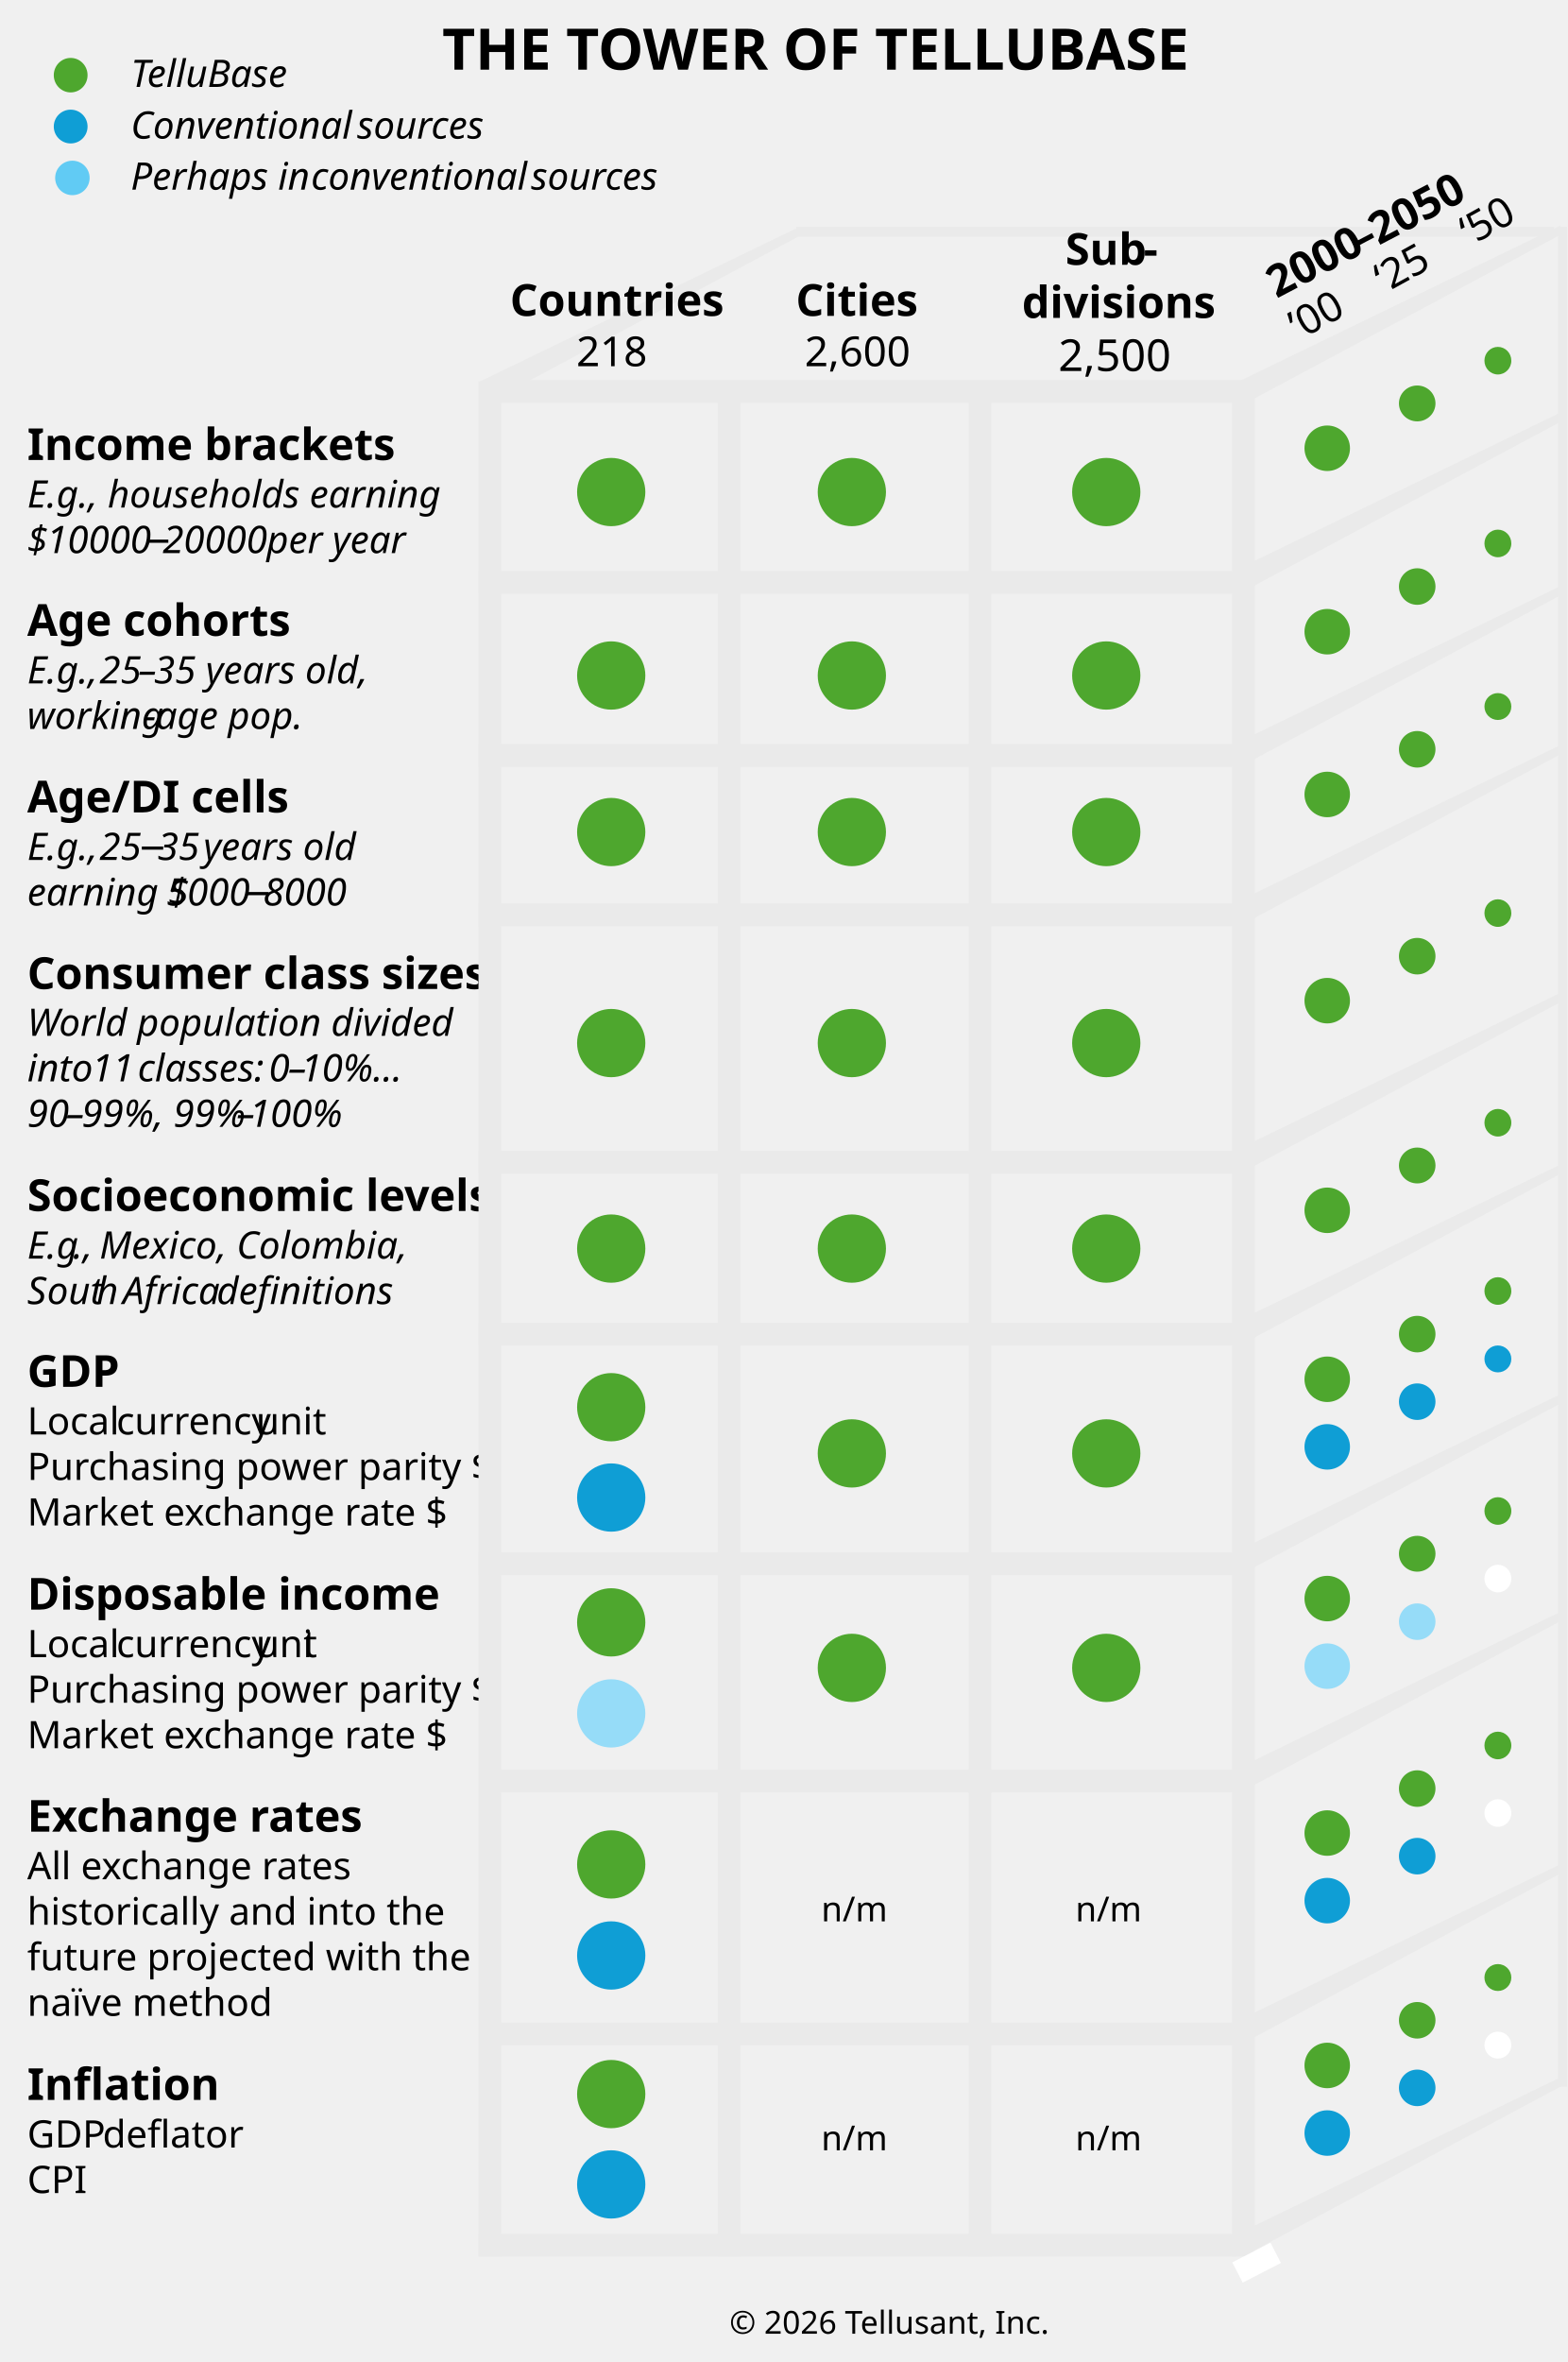
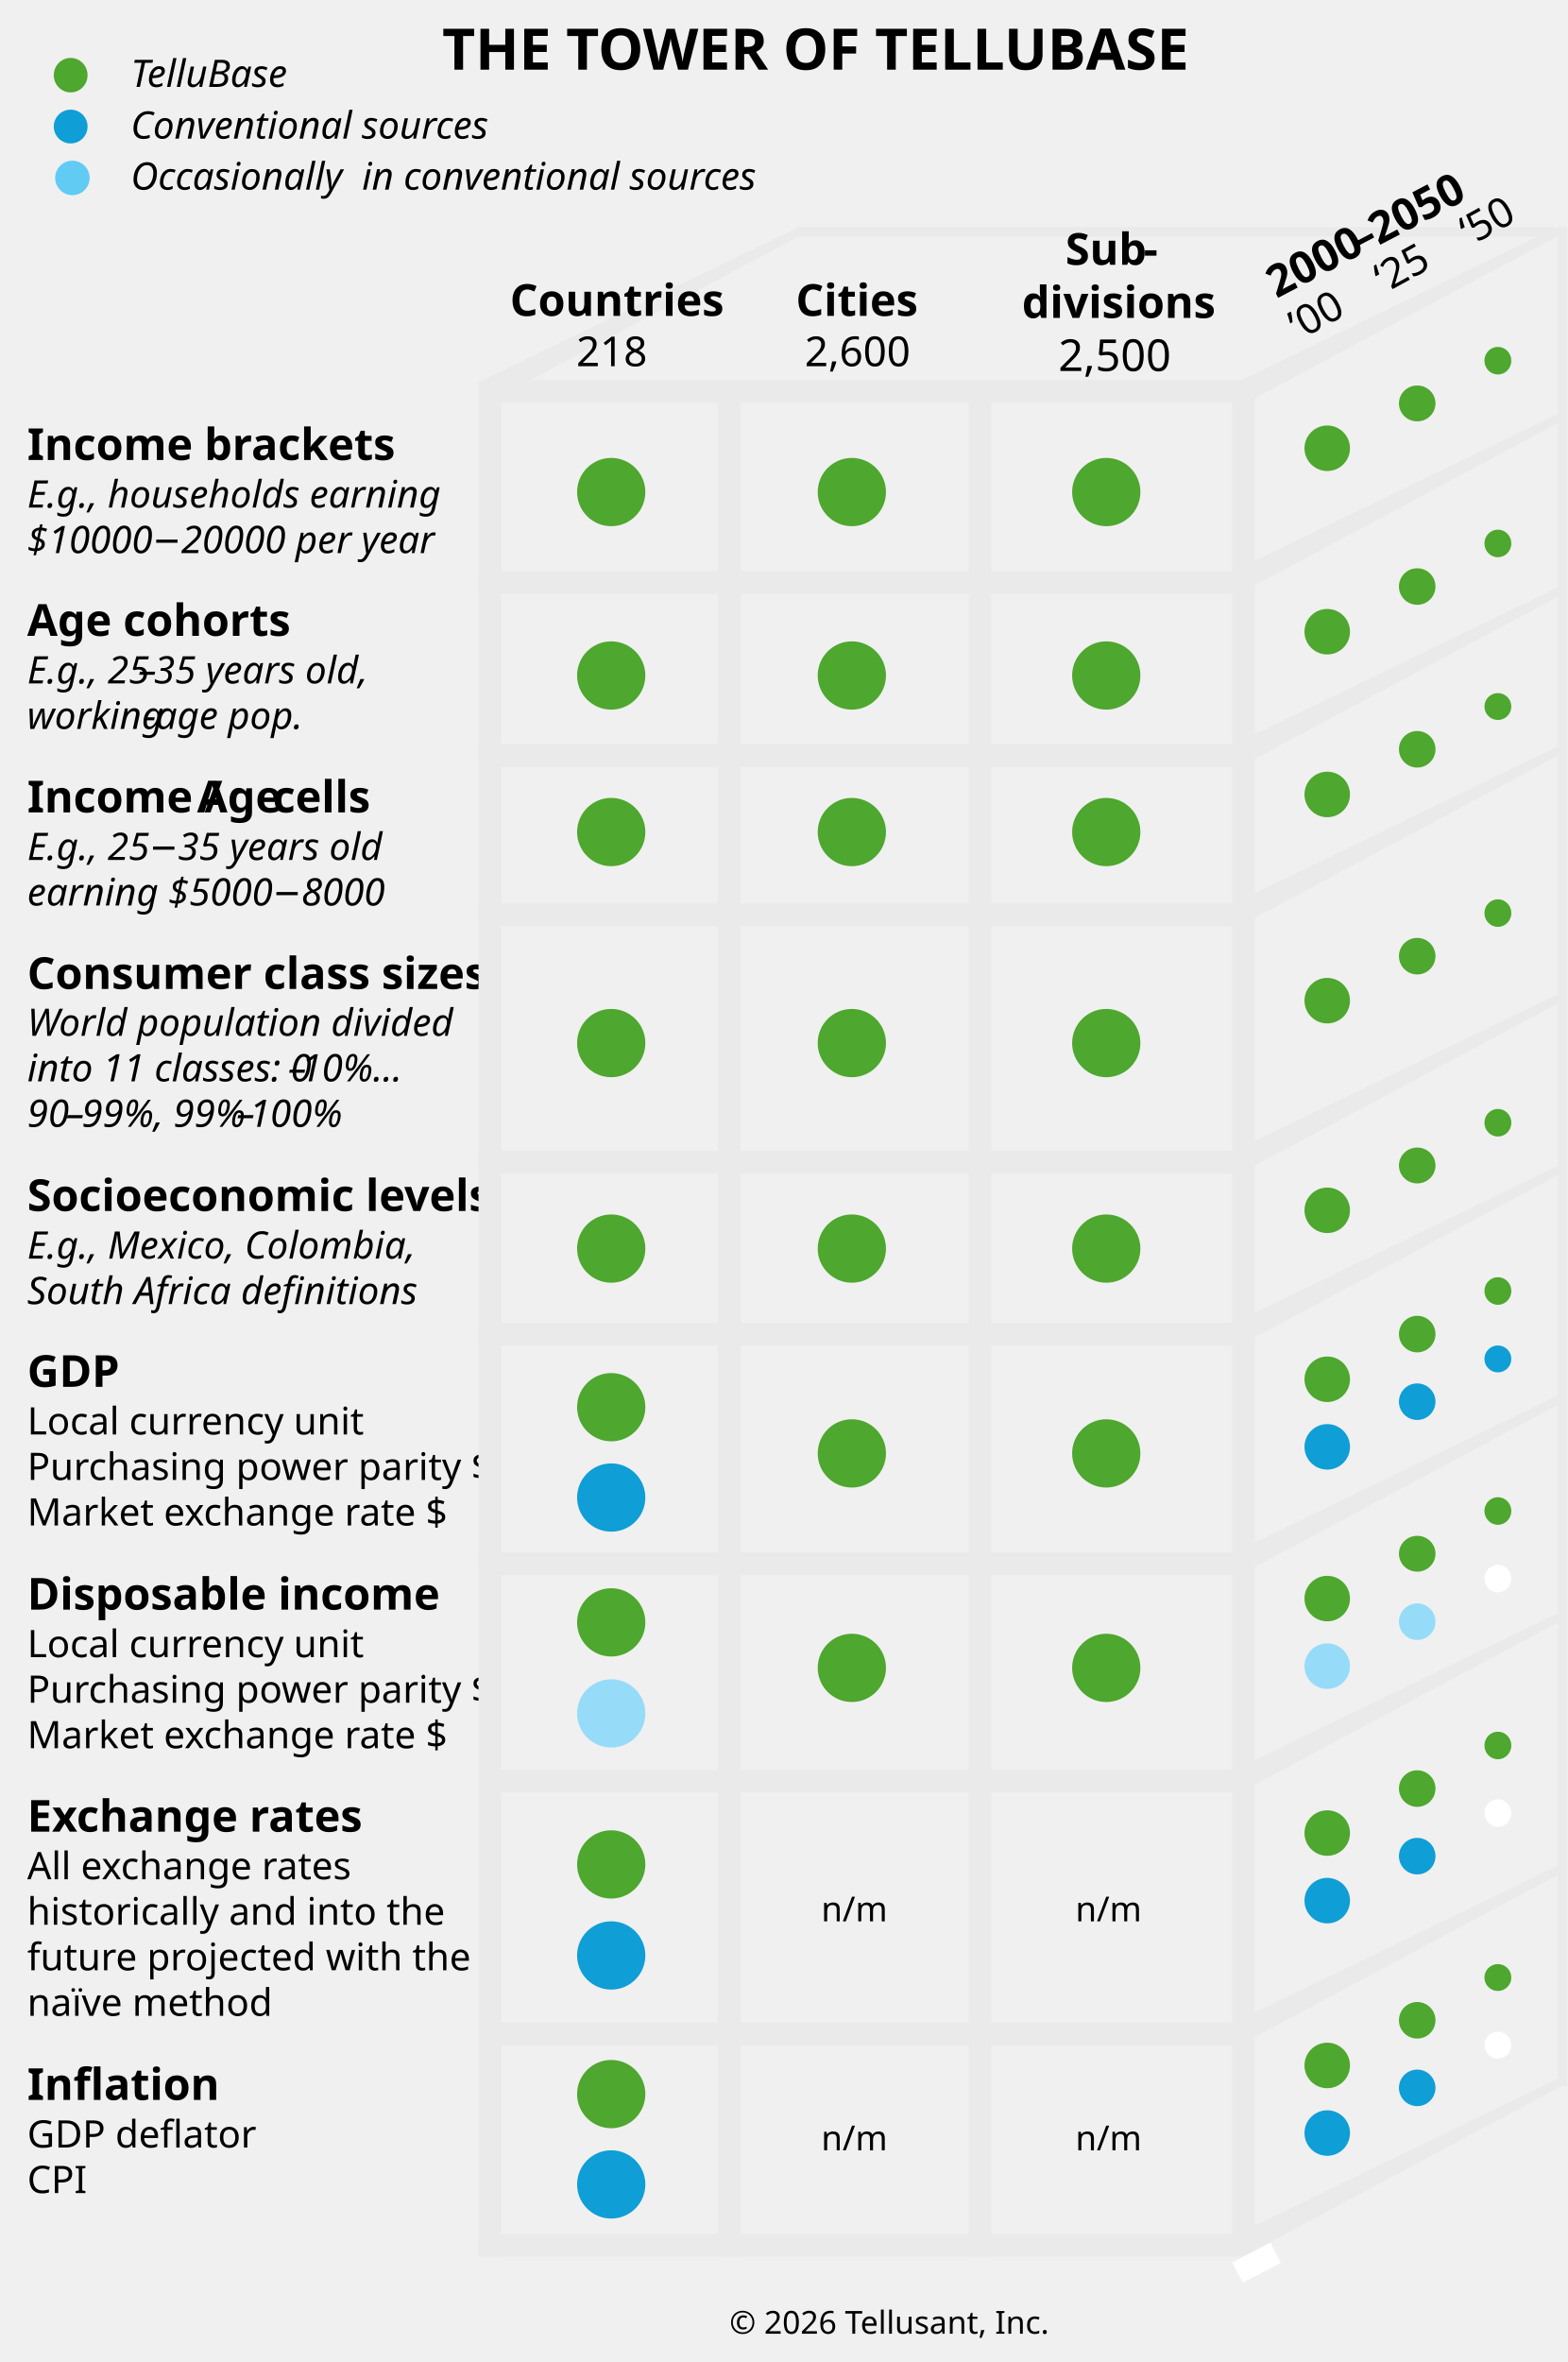
<svg xmlns="http://www.w3.org/2000/svg" width="2273" height="3425" xml:space="preserve" overflow="hidden">
  <g transform="translate(-102 -209)">
    <text font-family="Aptos,Aptos_MSFontService,sans-serif" font-weight="700" font-size="83" transform="matrix(1 0 0 1 743.343 310)">THE TOWER OF TELLUBASE</text>
    <path d="M180 392.5C180 378.969 190.969 368 204.5 368 218.031 368 229 378.969 229 392.5 229 406.031 218.031 417 204.5 417 190.969 417 180 406.031 180 392.5Z" fill="#0F9ED5" fill-rule="evenodd" />
-     <text font-family="Aptos,Aptos_MSFontService,sans-serif" font-style="italic" font-weight="400" font-size="55" transform="matrix(1 0 0 1 291.638 410)">Conventional </text>
-     <text font-family="Aptos,Aptos_MSFontService,sans-serif" font-style="italic" font-weight="400" font-size="55" transform="matrix(1 0 0 1 619.965 410)">sources</text>
+     <text font-family="Aptos,Aptos_MSFontService,sans-serif" font-style="italic" font-weight="400" font-size="55" transform="matrix(1 0 0 1 291.638 410)">Conventional sources</text>
    <path d="M180 318C180 304.193 190.969 293 204.5 293 218.031 293 229 304.193 229 318 229 331.807 218.031 343 204.5 343 190.969 343 180 331.807 180 318Z" fill="#4EA72E" fill-rule="evenodd" />
    <text font-family="Aptos,Aptos_MSFontService,sans-serif" font-style="italic" font-weight="400" font-size="55" transform="matrix(1 0 0 1 291.638 335)">TelluBase</text>
    <path d="M182 467C182 453.193 193.193 442 207 442 220.807 442 232 453.193 232 467 232 480.807 220.807 492 207 492 193.193 492 182 480.807 182 467Z" fill="#61CBF4" fill-rule="evenodd" />
-     <text font-family="Aptos,Aptos_MSFontService,sans-serif" font-style="italic" font-weight="400" font-size="55" transform="matrix(1 0 0 1 291.638 484)">Perhaps in </text>
-     <text font-family="Aptos,Aptos_MSFontService,sans-serif" font-style="italic" font-weight="400" font-size="55" transform="matrix(1 0 0 1 553.117 484)">conventional</text>
-     <text font-family="Aptos,Aptos_MSFontService,sans-serif" font-style="italic" font-weight="400" font-size="55" transform="matrix(1 0 0 1 872.277 484)">sources</text>
+     <text font-family="Aptos,Aptos_MSFontService,sans-serif" font-style="italic" font-weight="400" font-size="55" transform="matrix(1 0 0 1 291.638 484)">Occasionally  in conventional sources</text>
    <text font-family="Aptos,Aptos_MSFontService,sans-serif" font-weight="400" font-size="46" transform="matrix(1 0 0 1 1160.05 3593)">© 2026 Tellusant, Inc.</text>
    <rect x="1257" y="538" width="1099" height="14" fill="#EAEAEA" />
    <text font-family="Aptos,Aptos_MSFontService,sans-serif" font-weight="700" font-size="64" transform="matrix(1 0 0 1 1256.21 667)">Cities</text>
    <text font-family="Aptos,Aptos_MSFontService,sans-serif" font-weight="400" font-size="60" transform="matrix(1 0 0 1 1269.08 740)">2,600</text>
    <text font-family="Aptos,Aptos_MSFontService,sans-serif" font-weight="700" font-size="64" transform="matrix(1 0 0 1 1647.24 593)">Sub</text>
    <text font-family="Aptos,Aptos_MSFontService,sans-serif" font-weight="700" font-size="64" transform="matrix(1 0 0 1 1760.68 593)">-</text>
    <text font-family="Aptos,Aptos_MSFontService,sans-serif" font-weight="700" font-size="64" transform="matrix(1 0 0 1 1584.22 670)">divisions</text>
    <text font-family="Aptos,Aptos_MSFontService,sans-serif" font-weight="400" font-size="64" transform="matrix(1 0 0 1 1636.93 747)">2,500</text>
    <text font-family="Aptos Narrow,Aptos Narrow_MSFontService,sans-serif" font-weight="700" font-stretch="semi-condensed" font-size="64" transform="matrix(1 0 0 1 141.479 2220)">GDP</text>
-     <text font-family="Aptos Narrow,Aptos Narrow_MSFontService,sans-serif" font-weight="400" font-stretch="semi-condensed" font-size="55" transform="matrix(1 0 0 1 141.479 2289)">Local </text>
-     <text font-family="Aptos Narrow,Aptos Narrow_MSFontService,sans-serif" font-weight="400" font-stretch="semi-condensed" font-size="55" transform="matrix(1 0 0 1 270.775 2289)">currency</text>
-     <text font-family="Aptos Narrow,Aptos Narrow_MSFontService,sans-serif" font-weight="400" font-stretch="semi-condensed" font-size="55" transform="matrix(1 0 0 1 473.358 2289)">unit</text>
+     <text font-family="Aptos Narrow,Aptos Narrow_MSFontService,sans-serif" font-weight="400" font-stretch="semi-condensed" font-size="55" transform="matrix(1 0 0 1 141.479 2289)">Local currency unit</text>
    <text font-family="Aptos Narrow,Aptos Narrow_MSFontService,sans-serif" font-weight="400" font-stretch="semi-condensed" font-size="55" transform="matrix(1 0 0 1 141.479 2355)">Purchasing power parity $</text>
    <text font-family="Aptos Narrow,Aptos Narrow_MSFontService,sans-serif" font-weight="400" font-stretch="semi-condensed" font-size="55" transform="matrix(1 0 0 1 141.479 2421)">Market exchange rate $</text>
    <text font-family="Aptos Narrow,Aptos Narrow_MSFontService,sans-serif" font-weight="700" font-stretch="semi-condensed" font-size="64" transform="matrix(1 0 0 1 141.479 2543)">Disposable income</text>
-     <text font-family="Aptos Narrow,Aptos Narrow_MSFontService,sans-serif" font-weight="400" font-stretch="semi-condensed" font-size="55" transform="matrix(1 0 0 1 141.479 2612)">Local </text>
-     <text font-family="Aptos Narrow,Aptos Narrow_MSFontService,sans-serif" font-weight="400" font-stretch="semi-condensed" font-size="55" transform="matrix(1 0 0 1 270.775 2612)">currency</text>
-     <text font-family="Aptos Narrow,Aptos Narrow_MSFontService,sans-serif" font-weight="400" font-stretch="semi-condensed" font-size="55" transform="matrix(1 0 0 1 473.358 2612)">uni</text>
-     <text font-family="Aptos Narrow,Aptos Narrow_MSFontService,sans-serif" font-weight="400" font-stretch="semi-condensed" font-size="55" transform="matrix(1 0 0 1 542.108 2612)">t</text>
+     <text font-family="Aptos Narrow,Aptos Narrow_MSFontService,sans-serif" font-weight="400" font-stretch="semi-condensed" font-size="55" transform="matrix(1 0 0 1 141.479 2612)">Local currency unit</text>
    <text font-family="Aptos Narrow,Aptos Narrow_MSFontService,sans-serif" font-weight="400" font-stretch="semi-condensed" font-size="55" transform="matrix(1 0 0 1 141.479 2678)">Purchasing power parity $</text>
    <text font-family="Aptos Narrow,Aptos Narrow_MSFontService,sans-serif" font-weight="400" font-stretch="semi-condensed" font-size="55" transform="matrix(1 0 0 1 141.479 2744)">Market exchange rate $</text>
    <text font-family="Aptos Narrow,Aptos Narrow_MSFontService,sans-serif" font-weight="700" font-stretch="semi-condensed" font-size="64" transform="matrix(1 0 0 1 141.479 876)">Income brackets</text>
    <text font-family="Aptos Narrow,Aptos Narrow_MSFontService,sans-serif" font-style="italic" font-weight="400" font-stretch="semi-condensed" font-size="55" transform="matrix(1 0 0 1 141.479 945)">E.g., households earning </text>
-     <text font-family="Aptos Narrow,Aptos Narrow_MSFontService,sans-serif" font-style="italic" font-weight="400" font-stretch="semi-condensed" font-size="55" transform="matrix(1 0 0 1 141.479 1011)">$</text>
-     <text font-family="Aptos Narrow,Aptos Narrow_MSFontService,sans-serif" font-style="italic" font-weight="400" font-stretch="semi-condensed" font-size="55" transform="matrix(1 0 0 1 169.552 1011)">10000</text>
-     <text font-family="Aptos Narrow,Aptos Narrow_MSFontService,sans-serif" font-style="italic" font-weight="400" font-stretch="semi-condensed" font-size="55" transform="matrix(1 0 0 1 309.917 1011)">−</text>
-     <text font-family="Aptos Narrow,Aptos Narrow_MSFontService,sans-serif" font-style="italic" font-weight="400" font-stretch="semi-condensed" font-size="55" transform="matrix(1 0 0 1 337.99 1011)">20000</text>
-     <text font-family="Aptos Narrow,Aptos Narrow_MSFontService,sans-serif" font-style="italic" font-weight="400" font-stretch="semi-condensed" font-size="55" transform="matrix(1 0 0 1 488.667 1011)">per year</text>
+     <text font-family="Aptos Narrow,Aptos Narrow_MSFontService,sans-serif" font-style="italic" font-weight="400" font-stretch="semi-condensed" font-size="55" transform="matrix(1 0 0 1 141.479 1011)">$10000−20000 per year</text>
    <text font-family="Aptos Narrow,Aptos Narrow_MSFontService,sans-serif" font-weight="700" font-stretch="semi-condensed" font-size="64" transform="matrix(1 0 0 1 141.479 1131)">Age cohorts</text>
-     <text font-family="Aptos Narrow,Aptos Narrow_MSFontService,sans-serif" font-style="italic" font-weight="400" font-stretch="semi-condensed" font-size="55" transform="matrix(1 0 0 1 141.479 1200)">E.g.,</text>
-     <text font-family="Aptos Narrow,Aptos Narrow_MSFontService,sans-serif" font-style="italic" font-weight="400" font-stretch="semi-condensed" font-size="55" transform="matrix(1 0 0 1 246.323 1200)">25</text>
+     <text font-family="Aptos Narrow,Aptos Narrow_MSFontService,sans-serif" font-style="italic" font-weight="400" font-stretch="semi-condensed" font-size="55" transform="matrix(1 0 0 1 141.479 1200)">E.g., 25</text>
    <text font-family="Aptos Narrow,Aptos Narrow_MSFontService,sans-serif" font-style="italic" font-weight="400" font-stretch="semi-condensed" font-size="55" transform="matrix(1 0 0 1 302.469 1200)">–</text>
    <text font-family="Aptos Narrow,Aptos Narrow_MSFontService,sans-serif" font-style="italic" font-weight="400" font-stretch="semi-condensed" font-size="55" transform="matrix(1 0 0 1 325.385 1200)">35 years old,</text>
    <text font-family="Aptos Narrow,Aptos Narrow_MSFontService,sans-serif" font-style="italic" font-weight="400" font-stretch="semi-condensed" font-size="55" transform="matrix(1 0 0 1 141.479 1266)">working</text>
    <text font-family="Aptos Narrow,Aptos Narrow_MSFontService,sans-serif" font-style="italic" font-weight="400" font-stretch="semi-condensed" font-size="55" transform="matrix(1 0 0 1 311.063 1266)">-</text>
    <text font-family="Aptos Narrow,Aptos Narrow_MSFontService,sans-serif" font-style="italic" font-weight="400" font-stretch="semi-condensed" font-size="55" transform="matrix(1 0 0 1 327.677 1266)">age pop.</text>
    <rect x="1143" y="762" width="33" height="2719" fill="#EAEAEA" />
    <rect x="2362" y="538" width="13" height="2697" fill="#EAEAEA" />
    <rect x="1889" y="762" width="33" height="2719" fill="#EAEAEA" />
    <rect x="1507" y="762" width="33" height="2719" fill="#EAEAEA" />
    <rect x="816" y="760" width="1099" height="33" fill="#EAEAEA" />
-     <text font-family="Aptos Narrow,Aptos Narrow_MSFontService,sans-serif" font-weight="700" font-stretch="semi-condensed" font-size="64" transform="matrix(1 0 0 1 141.479 1387)">Age/DI cells</text>
-     <text font-family="Aptos Narrow,Aptos Narrow_MSFontService,sans-serif" font-style="italic" font-weight="400" font-stretch="semi-condensed" font-size="55" transform="matrix(1 0 0 1 141.479 1456)">E.g., </text>
-     <text font-family="Aptos Narrow,Aptos Narrow_MSFontService,sans-serif" font-style="italic" font-weight="400" font-stretch="semi-condensed" font-size="55" transform="matrix(1 0 0 1 246.323 1456)">25</text>
-     <text font-family="Aptos Narrow,Aptos Narrow_MSFontService,sans-serif" font-style="italic" font-weight="400" font-stretch="semi-condensed" font-size="55" transform="matrix(1 0 0 1 302.469 1456)">−</text>
-     <text font-family="Aptos Narrow,Aptos Narrow_MSFontService,sans-serif" font-style="italic" font-weight="400" font-stretch="semi-condensed" font-size="55" transform="matrix(1 0 0 1 330.542 1456)">35 </text>
-     <text font-family="Aptos Narrow,Aptos Narrow_MSFontService,sans-serif" font-style="italic" font-weight="400" font-stretch="semi-condensed" font-size="55" transform="matrix(1 0 0 1 397 1456)">years old </text>
-     <text font-family="Aptos Narrow,Aptos Narrow_MSFontService,sans-serif" font-style="italic" font-weight="400" font-stretch="semi-condensed" font-size="55" transform="matrix(1 0 0 1 141.479 1522)">earning $</text>
-     <text font-family="Aptos Narrow,Aptos Narrow_MSFontService,sans-serif" font-style="italic" font-weight="400" font-stretch="semi-condensed" font-size="55" transform="matrix(1 0 0 1 343.146 1522)">5000</text>
-     <text font-family="Aptos Narrow,Aptos Narrow_MSFontService,sans-serif" font-style="italic" font-weight="400" font-stretch="semi-condensed" font-size="55" transform="matrix(1 0 0 1 455.438 1522)">−</text>
-     <text font-family="Aptos Narrow,Aptos Narrow_MSFontService,sans-serif" font-style="italic" font-weight="400" font-stretch="semi-condensed" font-size="55" transform="matrix(1 0 0 1 483.51 1522)">8000</text>
+     <text font-family="Aptos Narrow,Aptos Narrow_MSFontService,sans-serif" font-weight="700" font-stretch="semi-condensed" font-size="64" transform="matrix(1 0 0 1 141.479 1387)">Income / </text>
+     <text font-family="Aptos Narrow,Aptos Narrow_MSFontService,sans-serif" font-weight="700" font-stretch="semi-condensed" font-size="64" transform="matrix(1 0 0 1 387.833 1387)">Age </text>
+     <text font-family="Aptos Narrow,Aptos Narrow_MSFontService,sans-serif" font-weight="700" font-stretch="semi-condensed" font-size="64" transform="matrix(1 0 0 1 497.535 1387)">cells</text>
+     <text font-family="Aptos Narrow,Aptos Narrow_MSFontService,sans-serif" font-style="italic" font-weight="400" font-stretch="semi-condensed" font-size="55" transform="matrix(1 0 0 1 141.479 1456)">E.g., 25−35 years old </text>
+     <text font-family="Aptos Narrow,Aptos Narrow_MSFontService,sans-serif" font-style="italic" font-weight="400" font-stretch="semi-condensed" font-size="55" transform="matrix(1 0 0 1 141.479 1522)">earning $5000−8000</text>
    <text font-family="Aptos Narrow,Aptos Narrow_MSFontService,sans-serif" font-weight="700" font-stretch="semi-condensed" font-size="64" transform="matrix(1 0 0 1 141.479 1965)">Socioeconomic levels</text>
-     <text font-family="Aptos Narrow,Aptos Narrow_MSFontService,sans-serif" font-style="italic" font-weight="400" font-stretch="semi-condensed" font-size="55" transform="matrix(1 0 0 1 141.479 2034)">E.</text>
-     <text font-family="Aptos Narrow,Aptos Narrow_MSFontService,sans-serif" font-style="italic" font-weight="400" font-stretch="semi-condensed" font-size="55" transform="matrix(1 0 0 1 183.875 2034)">g</text>
-     <text font-family="Aptos Narrow,Aptos Narrow_MSFontService,sans-serif" font-style="italic" font-weight="400" font-stretch="semi-condensed" font-size="55" transform="matrix(1 0 0 1 207.938 2034)">.</text>
-     <text font-family="Aptos Narrow,Aptos Narrow_MSFontService,sans-serif" font-style="italic" font-weight="400" font-stretch="semi-condensed" font-size="55" transform="matrix(1 0 0 1 222.26 2034)">, </text>
-     <text font-family="Aptos Narrow,Aptos Narrow_MSFontService,sans-serif" font-style="italic" font-weight="400" font-stretch="semi-condensed" font-size="55" transform="matrix(1 0 0 1 246.323 2034)">Mexico, Colombia, </text>
-     <text font-family="Aptos Narrow,Aptos Narrow_MSFontService,sans-serif" font-style="italic" font-weight="400" font-stretch="semi-condensed" font-size="55" transform="matrix(1 0 0 1 141.479 2100)">S</text>
-     <text font-family="Aptos Narrow,Aptos Narrow_MSFontService,sans-serif" font-style="italic" font-weight="400" font-stretch="semi-condensed" font-size="55" transform="matrix(1 0 0 1 170.125 2100)">out</text>
-     <text font-family="Aptos Narrow,Aptos Narrow_MSFontService,sans-serif" font-style="italic" font-weight="400" font-stretch="semi-condensed" font-size="55" transform="matrix(1 0 0 1 241.74 2100)">h</text>
-     <text font-family="Aptos Narrow,Aptos Narrow_MSFontService,sans-serif" font-style="italic" font-weight="400" font-stretch="semi-condensed" font-size="55" transform="matrix(1 0 0 1 280.125 2100)">Africa </text>
-     <text font-family="Aptos Narrow,Aptos Narrow_MSFontService,sans-serif" font-style="italic" font-weight="400" font-stretch="semi-condensed" font-size="55" transform="matrix(1 0 0 1 416.181 2100)">definitions</text>
+     <text font-family="Aptos Narrow,Aptos Narrow_MSFontService,sans-serif" font-style="italic" font-weight="400" font-stretch="semi-condensed" font-size="55" transform="matrix(1 0 0 1 141.479 2034)">E.g., Mexico, Colombia, </text>
+     <text font-family="Aptos Narrow,Aptos Narrow_MSFontService,sans-serif" font-style="italic" font-weight="400" font-stretch="semi-condensed" font-size="55" transform="matrix(1 0 0 1 141.479 2100)">South Africa definitions</text>
    <text font-family="Aptos Narrow,Aptos Narrow_MSFontService,sans-serif" font-weight="700" font-stretch="semi-condensed" font-size="64" transform="matrix(1 0 0 1 141.479 1643)">Consumer class sizes</text>
    <text font-family="Aptos Narrow,Aptos Narrow_MSFontService,sans-serif" font-style="italic" font-weight="400" font-stretch="semi-condensed" font-size="55" transform="matrix(1 0 0 1 141.479 1711)">World population divided </text>
-     <text font-family="Aptos Narrow,Aptos Narrow_MSFontService,sans-serif" font-style="italic" font-weight="400" font-stretch="semi-condensed" font-size="55" transform="matrix(1 0 0 1 141.479 1777)">into</text>
-     <text font-family="Aptos Narrow,Aptos Narrow_MSFontService,sans-serif" font-style="italic" font-weight="400" font-stretch="semi-condensed" font-size="55" transform="matrix(1 0 0 1 235.185 1777)">11</text>
-     <text font-family="Aptos Narrow,Aptos Narrow_MSFontService,sans-serif" font-style="italic" font-weight="400" font-stretch="semi-condensed" font-size="55" transform="matrix(1 0 0 1 301.644 1777)">classes:</text>
-     <text font-family="Aptos Narrow,Aptos Narrow_MSFontService,sans-serif" font-style="italic" font-weight="400" font-stretch="semi-condensed" font-size="55" transform="matrix(1 0 0 1 491.852 1777)">0</text>
+     <text font-family="Aptos Narrow,Aptos Narrow_MSFontService,sans-serif" font-style="italic" font-weight="400" font-stretch="semi-condensed" font-size="55" transform="matrix(1 0 0 1 141.479 1777)">into 11 classes: 0</text>
    <text font-family="Aptos Narrow,Aptos Narrow_MSFontService,sans-serif" font-style="italic" font-weight="400" font-stretch="semi-condensed" font-size="55" transform="matrix(1 0 0 1 519.925 1777)">–</text>
    <text font-family="Aptos Narrow,Aptos Narrow_MSFontService,sans-serif" font-style="italic" font-weight="400" font-stretch="semi-condensed" font-size="55" transform="matrix(1 0 0 1 538.487 1777)">10%…</text>
    <text font-family="Aptos Narrow,Aptos Narrow_MSFontService,sans-serif" font-style="italic" font-weight="400" font-stretch="semi-condensed" font-size="55" transform="matrix(1 0 0 1 141.479 1843)">90</text>
    <text font-family="Aptos Narrow,Aptos Narrow_MSFontService,sans-serif" font-style="italic" font-weight="400" font-stretch="semi-condensed" font-size="55" transform="matrix(1 0 0 1 197.625 1843)">–</text>
    <text font-family="Aptos Narrow,Aptos Narrow_MSFontService,sans-serif" font-style="italic" font-weight="400" font-stretch="semi-condensed" font-size="55" transform="matrix(1 0 0 1 220.542 1843)">99%, 99%</text>
    <text font-family="Aptos Narrow,Aptos Narrow_MSFontService,sans-serif" font-style="italic" font-weight="400" font-stretch="semi-condensed" font-size="55" transform="matrix(1 0 0 1 445.125 1843)">–</text>
    <text font-family="Aptos Narrow,Aptos Narrow_MSFontService,sans-serif" font-style="italic" font-weight="400" font-stretch="semi-condensed" font-size="55" transform="matrix(1 0 0 1 463.688 1843)">100%</text>
    <text font-family="Aptos Narrow,Aptos Narrow_MSFontService,sans-serif" font-weight="700" font-stretch="semi-condensed" font-size="64" transform="matrix(1 0 0 1 141.479 2865)">Exchange rates</text>
    <text font-family="Aptos Narrow,Aptos Narrow_MSFontService,sans-serif" font-weight="400" font-stretch="semi-condensed" font-size="55" transform="matrix(1 0 0 1 141.479 2934)">All exchange rates </text>
    <text font-family="Aptos Narrow,Aptos Narrow_MSFontService,sans-serif" font-weight="400" font-stretch="semi-condensed" font-size="55" transform="matrix(1 0 0 1 141.479 3000)">historically and into the </text>
    <text font-family="Aptos Narrow,Aptos Narrow_MSFontService,sans-serif" font-weight="400" font-stretch="semi-condensed" font-size="55" transform="matrix(1 0 0 1 141.479 3066)">future projected with the </text>
    <text font-family="Aptos Narrow,Aptos Narrow_MSFontService,sans-serif" font-weight="400" font-stretch="semi-condensed" font-size="55" transform="matrix(1 0 0 1 141.479 3132)">naïve method</text>
    <text font-family="Aptos Narrow,Aptos Narrow_MSFontService,sans-serif" font-weight="700" font-stretch="semi-condensed" font-size="64" transform="matrix(1 0 0 1 141.479 3254)">Inflation</text>
-     <text font-family="Aptos Narrow,Aptos Narrow_MSFontService,sans-serif" font-weight="400" font-stretch="semi-condensed" font-size="55" transform="matrix(1 0 0 1 141.479 3323)">GDP </text>
-     <text font-family="Aptos Narrow,Aptos Narrow_MSFontService,sans-serif" font-weight="400" font-stretch="semi-condensed" font-size="55" transform="matrix(1 0 0 1 250.906 3323)">deflator</text>
+     <text font-family="Aptos Narrow,Aptos Narrow_MSFontService,sans-serif" font-weight="400" font-stretch="semi-condensed" font-size="55" transform="matrix(1 0 0 1 141.479 3323)">GDP deflator</text>
    <text font-family="Aptos Narrow,Aptos Narrow_MSFontService,sans-serif" font-weight="400" font-stretch="semi-condensed" font-size="55" transform="matrix(1 0 0 1 141.479 3389)">CPI</text>
    <rect x="796" y="762" width="33" height="2719" fill="#EAEAEA" />
    <path d="M1657 922.5C1657 895.162 1679.16 873 1706.5 873 1733.84 873 1756 895.162 1756 922.5 1756 949.838 1733.84 972 1706.5 972 1679.16 972 1657 949.838 1657 922.5Z" fill="#4EA72E" fill-rule="evenodd" />
    <path d="M1288 922.5C1288 895.162 1310.16 873 1337.5 873 1364.84 873 1387 895.162 1387 922.5 1387 949.838 1364.84 972 1337.5 972 1310.16 972 1288 949.838 1288 922.5Z" fill="#4EA72E" fill-rule="evenodd" />
    <path d="M939 922.5C939 895.162 961.162 873 988.5 873 1015.84 873 1038 895.162 1038 922.5 1038 949.838 1015.84 972 988.5 972 961.162 972 939 949.838 939 922.5Z" fill="#4EA72E" fill-rule="evenodd" />
    <path d="M1994 859C1994 840.775 2008.77 826 2027 826 2045.23 826 2060 840.775 2060 859 2060 877.225 2045.23 892 2027 892 2008.77 892 1994 877.225 1994 859Z" fill="#4EA72E" fill-rule="evenodd" />
    <path d="M2131 794C2131 779.641 2142.86 768 2157.5 768 2172.14 768 2184 779.641 2184 794 2184 808.359 2172.14 820 2157.5 820 2142.86 820 2131 808.359 2131 794Z" fill="#4EA72E" fill-rule="evenodd" />
    <path d="M2255 732C2255 720.954 2263.73 712 2274.5 712 2285.27 712 2294 720.954 2294 732 2294 743.046 2285.27 752 2274.5 752 2263.73 752 2255 743.046 2255 732Z" fill="#4EA72E" fill-rule="evenodd" />
    <text font-family="Aptos,Aptos_MSFontService,sans-serif" font-weight="400" font-size="50" transform="matrix(1 0 0 1 1293.05 2995)">n/m</text>
    <text font-family="Aptos,Aptos_MSFontService,sans-serif" font-weight="400" font-size="50" transform="matrix(1 0 0 1 1661.74 2995)">n/m</text>
    <text font-family="Aptos,Aptos_MSFontService,sans-serif" font-weight="400" font-size="50" transform="matrix(1 0 0 1 1293.05 3327)">n/m</text>
    <text font-family="Aptos,Aptos_MSFontService,sans-serif" font-weight="400" font-size="50" transform="matrix(1 0 0 1 1661.74 3327)">n/m</text>
    <rect x="796" y="1037" width="1099" height="33" fill="#EAEAEA" />
    <rect x="796" y="1519" width="1099" height="33" fill="#EAEAEA" />
    <rect x="796" y="1878" width="1099" height="33" fill="#EAEAEA" />
    <rect x="796" y="2127" width="1099" height="33" fill="#EAEAEA" />
    <rect x="796" y="2460" width="1099" height="33" fill="#EAEAEA" />
    <rect x="802" y="2775" width="1099" height="33" fill="#EAEAEA" />
    <rect x="800" y="3142" width="1099" height="33" fill="#EAEAEA" />
    <rect x="796" y="1288" width="1099" height="33" fill="#EAEAEA" />
    <rect x="796" y="3448" width="1099" height="33" fill="#EAEAEA" />
    <path d="M1657 1188.5C1657 1161.16 1679.16 1139 1706.5 1139 1733.84 1139 1756 1161.16 1756 1188.5 1756 1215.84 1733.84 1238 1706.5 1238 1679.16 1238 1657 1215.84 1657 1188.5Z" fill="#4EA72E" fill-rule="evenodd" />
    <path d="M1288 1188.5C1288 1161.16 1310.16 1139 1337.5 1139 1364.84 1139 1387 1161.16 1387 1188.5 1387 1215.84 1364.84 1238 1337.5 1238 1310.16 1238 1288 1215.84 1288 1188.5Z" fill="#4EA72E" fill-rule="evenodd" />
    <path d="M939 1188.5C939 1161.16 961.162 1139 988.5 1139 1015.84 1139 1038 1161.16 1038 1188.5 1038 1215.84 1015.84 1238 988.5 1238 961.162 1238 939 1215.84 939 1188.5Z" fill="#4EA72E" fill-rule="evenodd" />
    <path d="M1657 1415.5C1657 1388.16 1679.16 1366 1706.5 1366 1733.84 1366 1756 1388.16 1756 1415.5 1756 1442.84 1733.84 1465 1706.5 1465 1679.16 1465 1657 1442.84 1657 1415.5Z" fill="#4EA72E" fill-rule="evenodd" />
    <path d="M1288 1415.5C1288 1388.16 1310.16 1366 1337.5 1366 1364.84 1366 1387 1388.16 1387 1415.5 1387 1442.84 1364.84 1465 1337.5 1465 1310.16 1465 1288 1442.84 1288 1415.5Z" fill="#4EA72E" fill-rule="evenodd" />
    <path d="M939 1415.5C939 1388.16 961.162 1366 988.5 1366 1015.84 1366 1038 1388.16 1038 1415.5 1038 1442.84 1015.84 1465 988.5 1465 961.162 1465 939 1442.84 939 1415.5Z" fill="#4EA72E" fill-rule="evenodd" />
    <path d="M1657 1721.5C1657 1694.16 1679.16 1672 1706.5 1672 1733.84 1672 1756 1694.16 1756 1721.5 1756 1748.84 1733.84 1771 1706.5 1771 1679.16 1771 1657 1748.84 1657 1721.5Z" fill="#4EA72E" fill-rule="evenodd" />
    <path d="M1288 1721.5C1288 1694.16 1310.16 1672 1337.5 1672 1364.84 1672 1387 1694.16 1387 1721.5 1387 1748.84 1364.84 1771 1337.5 1771 1310.16 1771 1288 1748.84 1288 1721.5Z" fill="#4EA72E" fill-rule="evenodd" />
    <path d="M939 1721.5C939 1694.16 961.162 1672 988.5 1672 1015.84 1672 1038 1694.16 1038 1721.5 1038 1748.84 1015.84 1771 988.5 1771 961.162 1771 939 1748.84 939 1721.5Z" fill="#4EA72E" fill-rule="evenodd" />
    <path d="M1657 2019.5C1657 1992.16 1679.16 1970 1706.5 1970 1733.84 1970 1756 1992.16 1756 2019.5 1756 2046.84 1733.84 2069 1706.5 2069 1679.16 2069 1657 2046.84 1657 2019.5Z" fill="#4EA72E" fill-rule="evenodd" />
    <path d="M1288 2019.5C1288 1992.16 1310.16 1970 1337.5 1970 1364.84 1970 1387 1992.16 1387 2019.5 1387 2046.84 1364.84 2069 1337.5 2069 1310.16 2069 1288 2046.84 1288 2019.5Z" fill="#4EA72E" fill-rule="evenodd" />
    <path d="M939 2019.5C939 1992.16 961.162 1970 988.5 1970 1015.84 1970 1038 1992.16 1038 2019.5 1038 2046.84 1015.84 2069 988.5 2069 961.162 2069 939 2046.84 939 2019.5Z" fill="#4EA72E" fill-rule="evenodd" />
    <path d="M1657 2316.5C1657 2289.16 1679.16 2267 1706.5 2267 1733.84 2267 1756 2289.16 1756 2316.5 1756 2343.84 1733.84 2366 1706.5 2366 1679.16 2366 1657 2343.84 1657 2316.5Z" fill="#4EA72E" fill-rule="evenodd" />
    <path d="M1288 2316.5C1288 2289.16 1310.16 2267 1337.5 2267 1364.84 2267 1387 2289.16 1387 2316.5 1387 2343.84 1364.84 2366 1337.5 2366 1310.16 2366 1288 2343.84 1288 2316.5Z" fill="#4EA72E" fill-rule="evenodd" />
    <path d="M1657 2627.5C1657 2600.16 1679.16 2578 1706.5 2578 1733.84 2578 1756 2600.16 1756 2627.5 1756 2654.84 1733.84 2677 1706.5 2677 1679.16 2677 1657 2654.84 1657 2627.5Z" fill="#4EA72E" fill-rule="evenodd" />
    <path d="M1288 2627.5C1288 2600.16 1310.16 2578 1337.5 2578 1364.84 2578 1387 2600.16 1387 2627.5 1387 2654.84 1364.84 2677 1337.5 2677 1310.16 2677 1288 2654.84 1288 2627.5Z" fill="#4EA72E" fill-rule="evenodd" />
    <path d="M939 2249.5C939 2222.16 961.162 2200 988.5 2200 1015.84 2200 1038 2222.16 1038 2249.5 1038 2276.84 1015.84 2299 988.5 2299 961.162 2299 939 2276.84 939 2249.5Z" fill="#4EA72E" fill-rule="evenodd" />
    <path d="M939 2380.5C939 2353.16 961.162 2331 988.5 2331 1015.84 2331 1038 2353.16 1038 2380.5 1038 2407.84 1015.84 2430 988.5 2430 961.162 2430 939 2407.84 939 2380.5Z" fill="#0F9ED5" fill-rule="evenodd" />
    <path d="M939 2561.5C939 2534.16 961.162 2512 988.5 2512 1015.84 2512 1038 2534.16 1038 2561.5 1038 2588.84 1015.84 2611 988.5 2611 961.162 2611 939 2588.84 939 2561.5Z" fill="#4EA72E" fill-rule="evenodd" />
    <path d="M939 2693.5C939 2666.16 961.162 2644 988.5 2644 1015.84 2644 1038 2666.16 1038 2693.5 1038 2720.84 1015.84 2743 988.5 2743 961.162 2743 939 2720.84 939 2693.5Z" fill="#96DCF8" fill-rule="evenodd" />
    <path d="M939 2912.5C939 2885.16 961.162 2863 988.5 2863 1015.84 2863 1038 2885.16 1038 2912.5 1038 2939.84 1015.84 2962 988.5 2962 961.162 2962 939 2939.84 939 2912.5Z" fill="#4EA72E" fill-rule="evenodd" />
    <path d="M939 3044.5C939 3017.16 961.162 2995 988.5 2995 1015.84 2995 1038 3017.16 1038 3044.5 1038 3071.84 1015.84 3094 988.5 3094 961.162 3094 939 3071.84 939 3044.5Z" fill="#0F9ED5" fill-rule="evenodd" />
    <path d="M939 3245.5C939 3218.16 961.162 3196 988.5 3196 1015.84 3196 1038 3218.16 1038 3245.5 1038 3272.84 1015.84 3295 988.5 3295 961.162 3295 939 3272.84 939 3245.5Z" fill="#4EA72E" fill-rule="evenodd" />
    <path d="M939 3376.5C939 3349.16 961.162 3327 988.5 3327 1015.84 3327 1038 3349.16 1038 3376.5 1038 3403.84 1015.84 3426 988.5 3426 961.162 3426 939 3403.84 939 3376.5Z" fill="#0F9ED5" fill-rule="evenodd" />
    <path d="M1994 1125C1994 1106.77 2008.77 1092 2027 1092 2045.23 1092 2060 1106.77 2060 1125 2060 1143.23 2045.23 1158 2027 1158 2008.77 1158 1994 1143.23 1994 1125Z" fill="#4EA72E" fill-rule="evenodd" />
    <path d="M2131 1059.5C2131 1044.86 2142.86 1033 2157.5 1033 2172.14 1033 2184 1044.86 2184 1059.5 2184 1074.14 2172.14 1086 2157.5 1086 2142.86 1086 2131 1074.14 2131 1059.5Z" fill="#4EA72E" fill-rule="evenodd" />
    <path d="M2255 997C2255 985.954 2263.73 977 2274.5 977 2285.27 977 2294 985.954 2294 997 2294 1008.05 2285.27 1017 2274.5 1017 2263.73 1017 2255 1008.05 2255 997Z" fill="#4EA72E" fill-rule="evenodd" />
    <path d="M1994 1361C1994 1342.77 2008.77 1328 2027 1328 2045.23 1328 2060 1342.77 2060 1361 2060 1379.23 2045.23 1394 2027 1394 2008.77 1394 1994 1379.23 1994 1361Z" fill="#4EA72E" fill-rule="evenodd" />
    <path d="M2131 1295.5C2131 1280.86 2142.86 1269 2157.5 1269 2172.14 1269 2184 1280.86 2184 1295.5 2184 1310.14 2172.14 1322 2157.5 1322 2142.86 1322 2131 1310.14 2131 1295.5Z" fill="#4EA72E" fill-rule="evenodd" />
    <path d="M2255 1233.5C2255 1222.73 2263.73 1214 2274.5 1214 2285.27 1214 2294 1222.73 2294 1233.5 2294 1244.27 2285.27 1253 2274.5 1253 2263.73 1253 2255 1244.27 2255 1233.5Z" fill="#4EA72E" fill-rule="evenodd" />
    <path d="M1994 1660C1994 1641.77 2008.77 1627 2027 1627 2045.23 1627 2060 1641.77 2060 1660 2060 1678.23 2045.23 1693 2027 1693 2008.77 1693 1994 1678.23 1994 1660Z" fill="#4EA72E" fill-rule="evenodd" />
    <path d="M2131 1595.5C2131 1580.86 2142.86 1569 2157.5 1569 2172.14 1569 2184 1580.86 2184 1595.5 2184 1610.14 2172.14 1622 2157.5 1622 2142.86 1622 2131 1610.14 2131 1595.5Z" fill="#4EA72E" fill-rule="evenodd" />
    <path d="M2255 1533C2255 1521.95 2263.73 1513 2274.5 1513 2285.27 1513 2294 1521.95 2294 1533 2294 1544.05 2285.27 1553 2274.5 1553 2263.73 1553 2255 1544.05 2255 1533Z" fill="#4EA72E" fill-rule="evenodd" />
    <path d="M1994 1964C1994 1945.77 2008.77 1931 2027 1931 2045.23 1931 2060 1945.77 2060 1964 2060 1982.23 2045.23 1997 2027 1997 2008.77 1997 1994 1982.23 1994 1964Z" fill="#4EA72E" fill-rule="evenodd" />
    <path d="M2131 1899C2131 1884.64 2142.86 1873 2157.5 1873 2172.14 1873 2184 1884.64 2184 1899 2184 1913.36 2172.14 1925 2157.5 1925 2142.86 1925 2131 1913.36 2131 1899Z" fill="#4EA72E" fill-rule="evenodd" />
    <path d="M2255 1837C2255 1825.95 2263.73 1817 2274.5 1817 2285.27 1817 2294 1825.95 2294 1837 2294 1848.05 2285.27 1857 2274.5 1857 2263.73 1857 2255 1848.05 2255 1837Z" fill="#4EA72E" fill-rule="evenodd" />
    <path d="M1994 2307C1994 2288.77 2008.77 2274 2027 2274 2045.23 2274 2060 2288.77 2060 2307 2060 2325.23 2045.23 2340 2027 2340 2008.77 2340 1994 2325.23 1994 2307Z" fill="#0F9ED5" fill-rule="evenodd" />
    <path d="M2131 2241.5C2131 2226.86 2142.86 2215 2157.5 2215 2172.14 2215 2184 2226.86 2184 2241.5 2184 2256.14 2172.14 2268 2157.5 2268 2142.86 2268 2131 2256.14 2131 2241.5Z" fill="#0F9ED5" fill-rule="evenodd" />
    <path d="M2255 2179.5C2255 2168.73 2263.73 2160 2274.5 2160 2285.27 2160 2294 2168.73 2294 2179.5 2294 2190.27 2285.27 2199 2274.5 2199 2263.73 2199 2255 2190.27 2255 2179.5Z" fill="#0F9ED5" fill-rule="evenodd" />
    <path d="M1994 2209C1994 2190.77 2008.77 2176 2027 2176 2045.23 2176 2060 2190.77 2060 2209 2060 2227.23 2045.23 2242 2027 2242 2008.77 2242 1994 2227.23 1994 2209Z" fill="#4EA72E" fill-rule="evenodd" />
    <path d="M2131 2143.5C2131 2128.86 2142.86 2117 2157.5 2117 2172.14 2117 2184 2128.86 2184 2143.5 2184 2158.14 2172.14 2170 2157.5 2170 2142.86 2170 2131 2158.14 2131 2143.5Z" fill="#4EA72E" fill-rule="evenodd" />
    <path d="M2255 2081C2255 2069.95 2263.73 2061 2274.5 2061 2285.27 2061 2294 2069.95 2294 2081 2294 2092.05 2285.27 2101 2274.5 2101 2263.73 2101 2255 2092.05 2255 2081Z" fill="#4EA72E" fill-rule="evenodd" />
    <path d="M1994 2625C1994 2606.77 2008.77 2592 2027 2592 2045.23 2592 2060 2606.77 2060 2625 2060 2643.23 2045.23 2658 2027 2658 2008.77 2658 1994 2643.23 1994 2625Z" fill="#96DCF8" fill-rule="evenodd" />
    <path d="M2131 2560.5C2131 2545.86 2142.86 2534 2157.5 2534 2172.14 2534 2184 2545.86 2184 2560.5 2184 2575.14 2172.14 2587 2157.5 2587 2142.86 2587 2131 2575.14 2131 2560.5Z" fill="#96DCF8" fill-rule="evenodd" />
    <path d="M2255 2498C2255 2486.95 2263.73 2478 2274.5 2478 2285.27 2478 2294 2486.95 2294 2498 2294 2509.05 2285.27 2518 2274.5 2518 2263.73 2518 2255 2509.05 2255 2498Z" fill="#FFFFFF" fill-rule="evenodd" />
    <path d="M1994 2527C1994 2508.77 2008.77 2494 2027 2494 2045.23 2494 2060 2508.77 2060 2527 2060 2545.23 2045.23 2560 2027 2560 2008.77 2560 1994 2545.23 1994 2527Z" fill="#4EA72E" fill-rule="evenodd" />
    <path d="M2131 2462C2131 2447.64 2142.86 2436 2157.5 2436 2172.14 2436 2184 2447.64 2184 2462 2184 2476.36 2172.14 2488 2157.5 2488 2142.86 2488 2131 2476.36 2131 2462Z" fill="#4EA72E" fill-rule="evenodd" />
    <path d="M2255 2400C2255 2388.95 2263.73 2380 2274.5 2380 2285.27 2380 2294 2388.95 2294 2400 2294 2411.05 2285.27 2420 2274.5 2420 2263.73 2420 2255 2411.05 2255 2400Z" fill="#4EA72E" fill-rule="evenodd" />
    <path d="M1994 2965C1994 2946.77 2008.77 2932 2027 2932 2045.23 2932 2060 2946.77 2060 2965 2060 2983.23 2045.23 2998 2027 2998 2008.77 2998 1994 2983.23 1994 2965Z" fill="#0F9ED5" fill-rule="evenodd" />
    <path d="M2131 2900.5C2131 2885.86 2142.86 2874 2157.5 2874 2172.14 2874 2184 2885.86 2184 2900.5 2184 2915.14 2172.14 2927 2157.5 2927 2142.86 2927 2131 2915.14 2131 2900.5Z" fill="#0F9ED5" fill-rule="evenodd" />
    <path d="M2255 2838C2255 2826.95 2263.73 2818 2274.5 2818 2285.27 2818 2294 2826.95 2294 2838 2294 2849.05 2285.27 2858 2274.5 2858 2263.73 2858 2255 2849.05 2255 2838Z" fill="#FFFFFF" fill-rule="evenodd" />
    <path d="M1994 2867C1994 2848.77 2008.77 2834 2027 2834 2045.23 2834 2060 2848.77 2060 2867 2060 2885.23 2045.23 2900 2027 2900 2008.77 2900 1994 2885.23 1994 2867Z" fill="#4EA72E" fill-rule="evenodd" />
    <path d="M2131 2802.5C2131 2787.86 2142.86 2776 2157.5 2776 2172.14 2776 2184 2787.86 2184 2802.5 2184 2817.14 2172.14 2829 2157.5 2829 2142.86 2829 2131 2817.14 2131 2802.5Z" fill="#4EA72E" fill-rule="evenodd" />
    <path d="M2255 2740C2255 2728.95 2263.73 2720 2274.5 2720 2285.27 2720 2294 2728.95 2294 2740 2294 2751.05 2285.27 2760 2274.5 2760 2263.73 2760 2255 2751.05 2255 2740Z" fill="#4EA72E" fill-rule="evenodd" />
    <path d="M1994 3302C1994 3283.77 2008.77 3269 2027 3269 2045.23 3269 2060 3283.77 2060 3302 2060 3320.23 2045.23 3335 2027 3335 2008.77 3335 1994 3320.23 1994 3302Z" fill="#0F9ED5" fill-rule="evenodd" />
    <path d="M2131 3236.5C2131 3221.86 2142.86 3210 2157.5 3210 2172.14 3210 2184 3221.86 2184 3236.5 2184 3251.14 2172.14 3263 2157.5 3263 2142.86 3263 2131 3251.14 2131 3236.5Z" fill="#0F9ED5" fill-rule="evenodd" />
    <path d="M2255 3174.5C2255 3163.73 2263.73 3155 2274.5 3155 2285.27 3155 2294 3163.73 2294 3174.5 2294 3185.27 2285.27 3194 2274.5 3194 2263.73 3194 2255 3185.27 2255 3174.5Z" fill="#FFFFFF" fill-rule="evenodd" />
    <path d="M1994 3204C1994 3185.77 2008.77 3171 2027 3171 2045.23 3171 2060 3185.77 2060 3204 2060 3222.23 2045.23 3237 2027 3237 2008.77 3237 1994 3222.23 1994 3204Z" fill="#4EA72E" fill-rule="evenodd" />
    <path d="M2131 3138.5C2131 3123.86 2142.86 3112 2157.5 3112 2172.14 3112 2184 3123.86 2184 3138.5 2184 3153.14 2172.14 3165 2157.5 3165 2142.86 3165 2131 3153.14 2131 3138.5Z" fill="#4EA72E" fill-rule="evenodd" />
    <path d="M2255 3076.5C2255 3065.73 2263.73 3057 2274.5 3057 2285.27 3057 2294 3065.73 2294 3076.5 2294 3087.27 2285.27 3096 2274.5 3096 2263.73 3096 2255 3087.27 2255 3076.5Z" fill="#4EA72E" fill-rule="evenodd" />
    <path d="M1889.29 3489.57 1944.69 3461.04 1959.8 3490.38 1904.4 3518.91Z" fill="#FFFFFF" fill-rule="evenodd" />
    <text font-family="Aptos,Aptos_MSFontService,sans-serif" font-weight="400" font-size="60" transform="matrix(0.875707 -0.482843 0.482843 0.875707 1986.23 703)">’00    ‘25    ‘50</text>
    <text font-family="Aptos,Aptos_MSFontService,sans-serif" font-weight="700" font-size="64" transform="matrix(0.885734 -0.464194 0.464194 0.885734 1953.57 642)">2000</text>
    <text font-family="Aptos,Aptos_MSFontService,sans-serif" font-weight="700" font-size="64" transform="matrix(0.885734 -0.464194 0.464194 0.885734 2075.36 579)">–</text>
    <text font-family="Aptos,Aptos_MSFontService,sans-serif" font-weight="700" font-size="64" transform="matrix(0.885734 -0.464194 0.464194 0.885734 2101.75 565)">2050</text>
    <path d="M1889.29 1037.89 2364.53 807.579 2369.94 818.194 1904.27 1067.29Z" fill="#EAEAEA" fill-rule="evenodd" />
    <path d="M1889.29 1289.45 2364.53 1059.14 2369.94 1069.75 1904.27 1318.86Z" fill="#EAEAEA" fill-rule="evenodd" />
    <path d="M1889.29 766.579 2364.53 536.266 2369.94 546.881 1904.27 795.982Z" fill="#EAEAEA" fill-rule="evenodd" />
    <path d="M1889.29 1519.97 2364.53 1289.65 2369.94 1300.27 1904.27 1549.37Z" fill="#EAEAEA" fill-rule="evenodd" />
    <path d="M1889.29 1879.3 2364.53 1648.98 2369.94 1659.6 1904.27 1908.7Z" fill="#EAEAEA" fill-rule="evenodd" />
    <path d="M1889.29 2128.28 2364.53 1897.97 2369.94 1908.58 1904.27 2157.69Z" fill="#EAEAEA" fill-rule="evenodd" />
    <path d="M1889.29 2461.31 2364.53 2230.99 2369.94 2241.61 1904.27 2490.71Z" fill="#EAEAEA" fill-rule="evenodd" />
    <path d="M1889.29 2776.92 2364.53 2546.6 2369.94 2557.22 1904.27 2806.32Z" fill="#EAEAEA" fill-rule="evenodd" />
    <path d="M1889.29 3142.84 2364.53 2912.53 2369.94 2923.14 1904.27 3172.24Z" fill="#EAEAEA" fill-rule="evenodd" />
    <path d="M1890.82 3451.15 2366.05 3220.84 2371.46 3231.45 1905.8 3480.55Z" fill="#EAEAEA" fill-rule="evenodd" />
    <path d="M796.612 762.818 1257.15 539.996 1262.56 550.611 811.594 792.221Z" fill="#EAEAEA" fill-rule="evenodd" />
    <text font-family="Aptos,Aptos_MSFontService,sans-serif" font-weight="700" font-size="64" transform="matrix(1 0 0 1 841.608 667)">Countries</text>
    <text font-family="Aptos,Aptos_MSFontService,sans-serif" font-weight="400" font-size="60" transform="matrix(1 0 0 1 937.858 740)">218</text>
  </g>
</svg>
